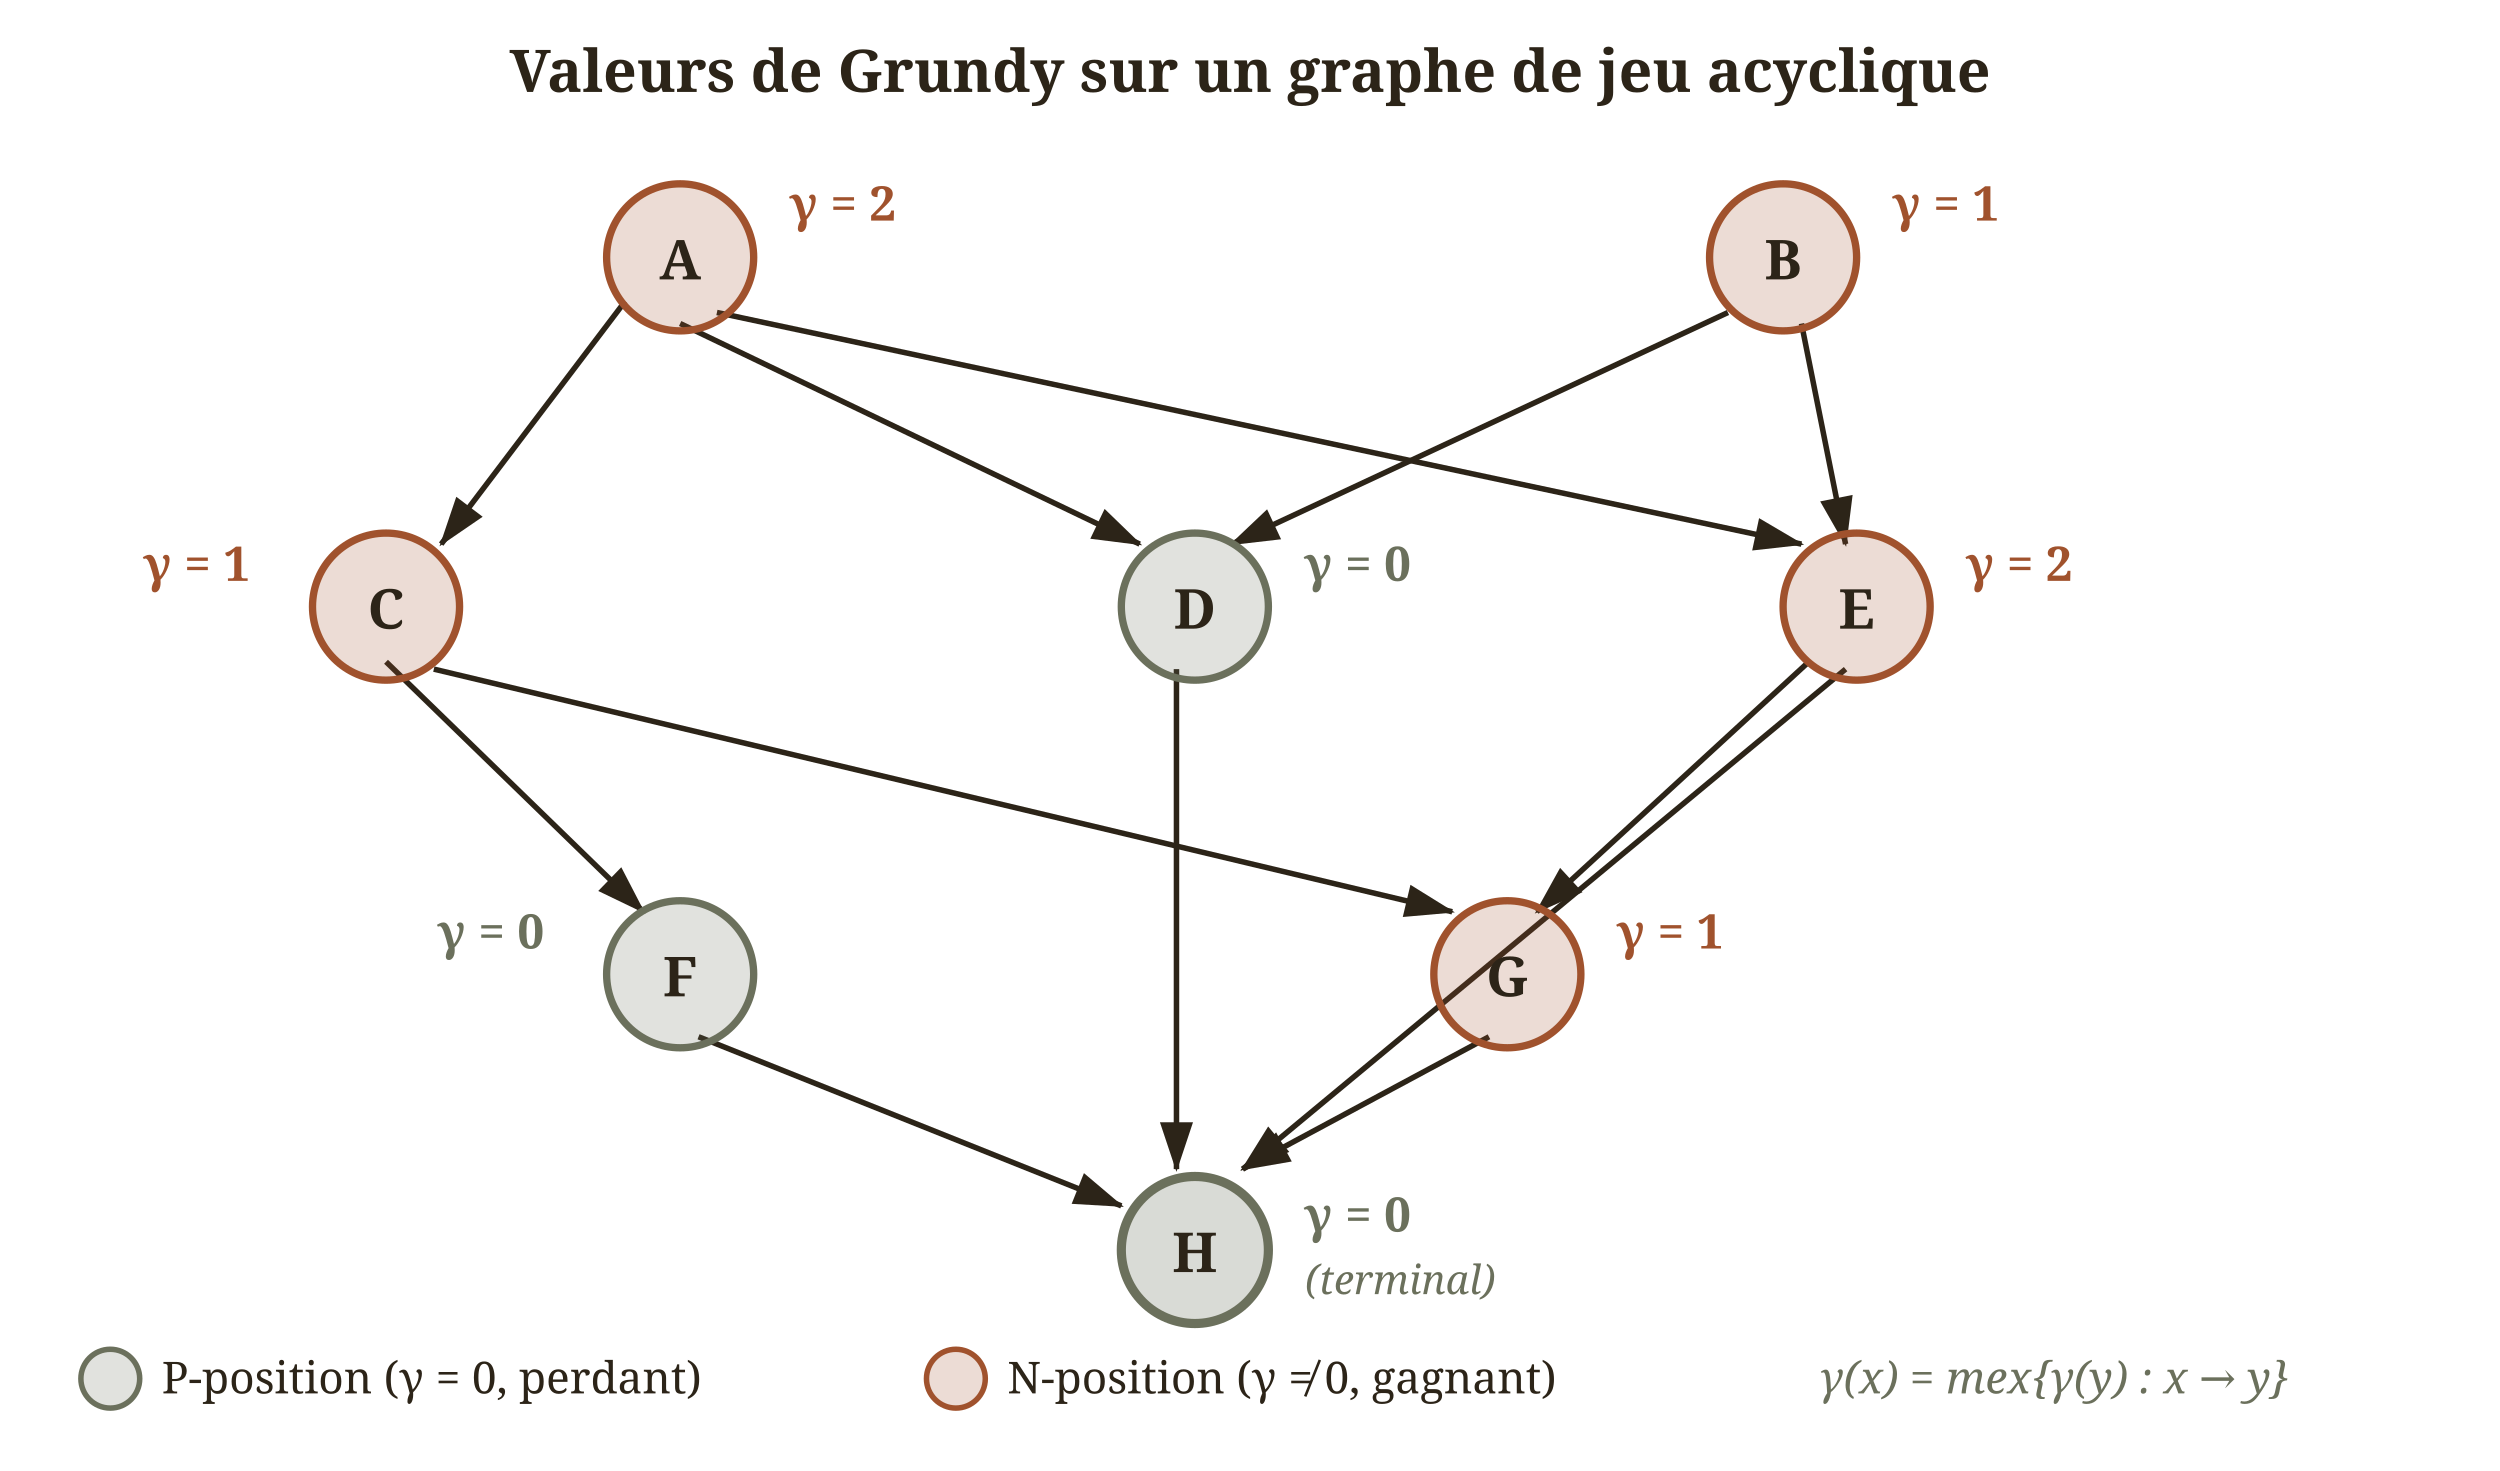
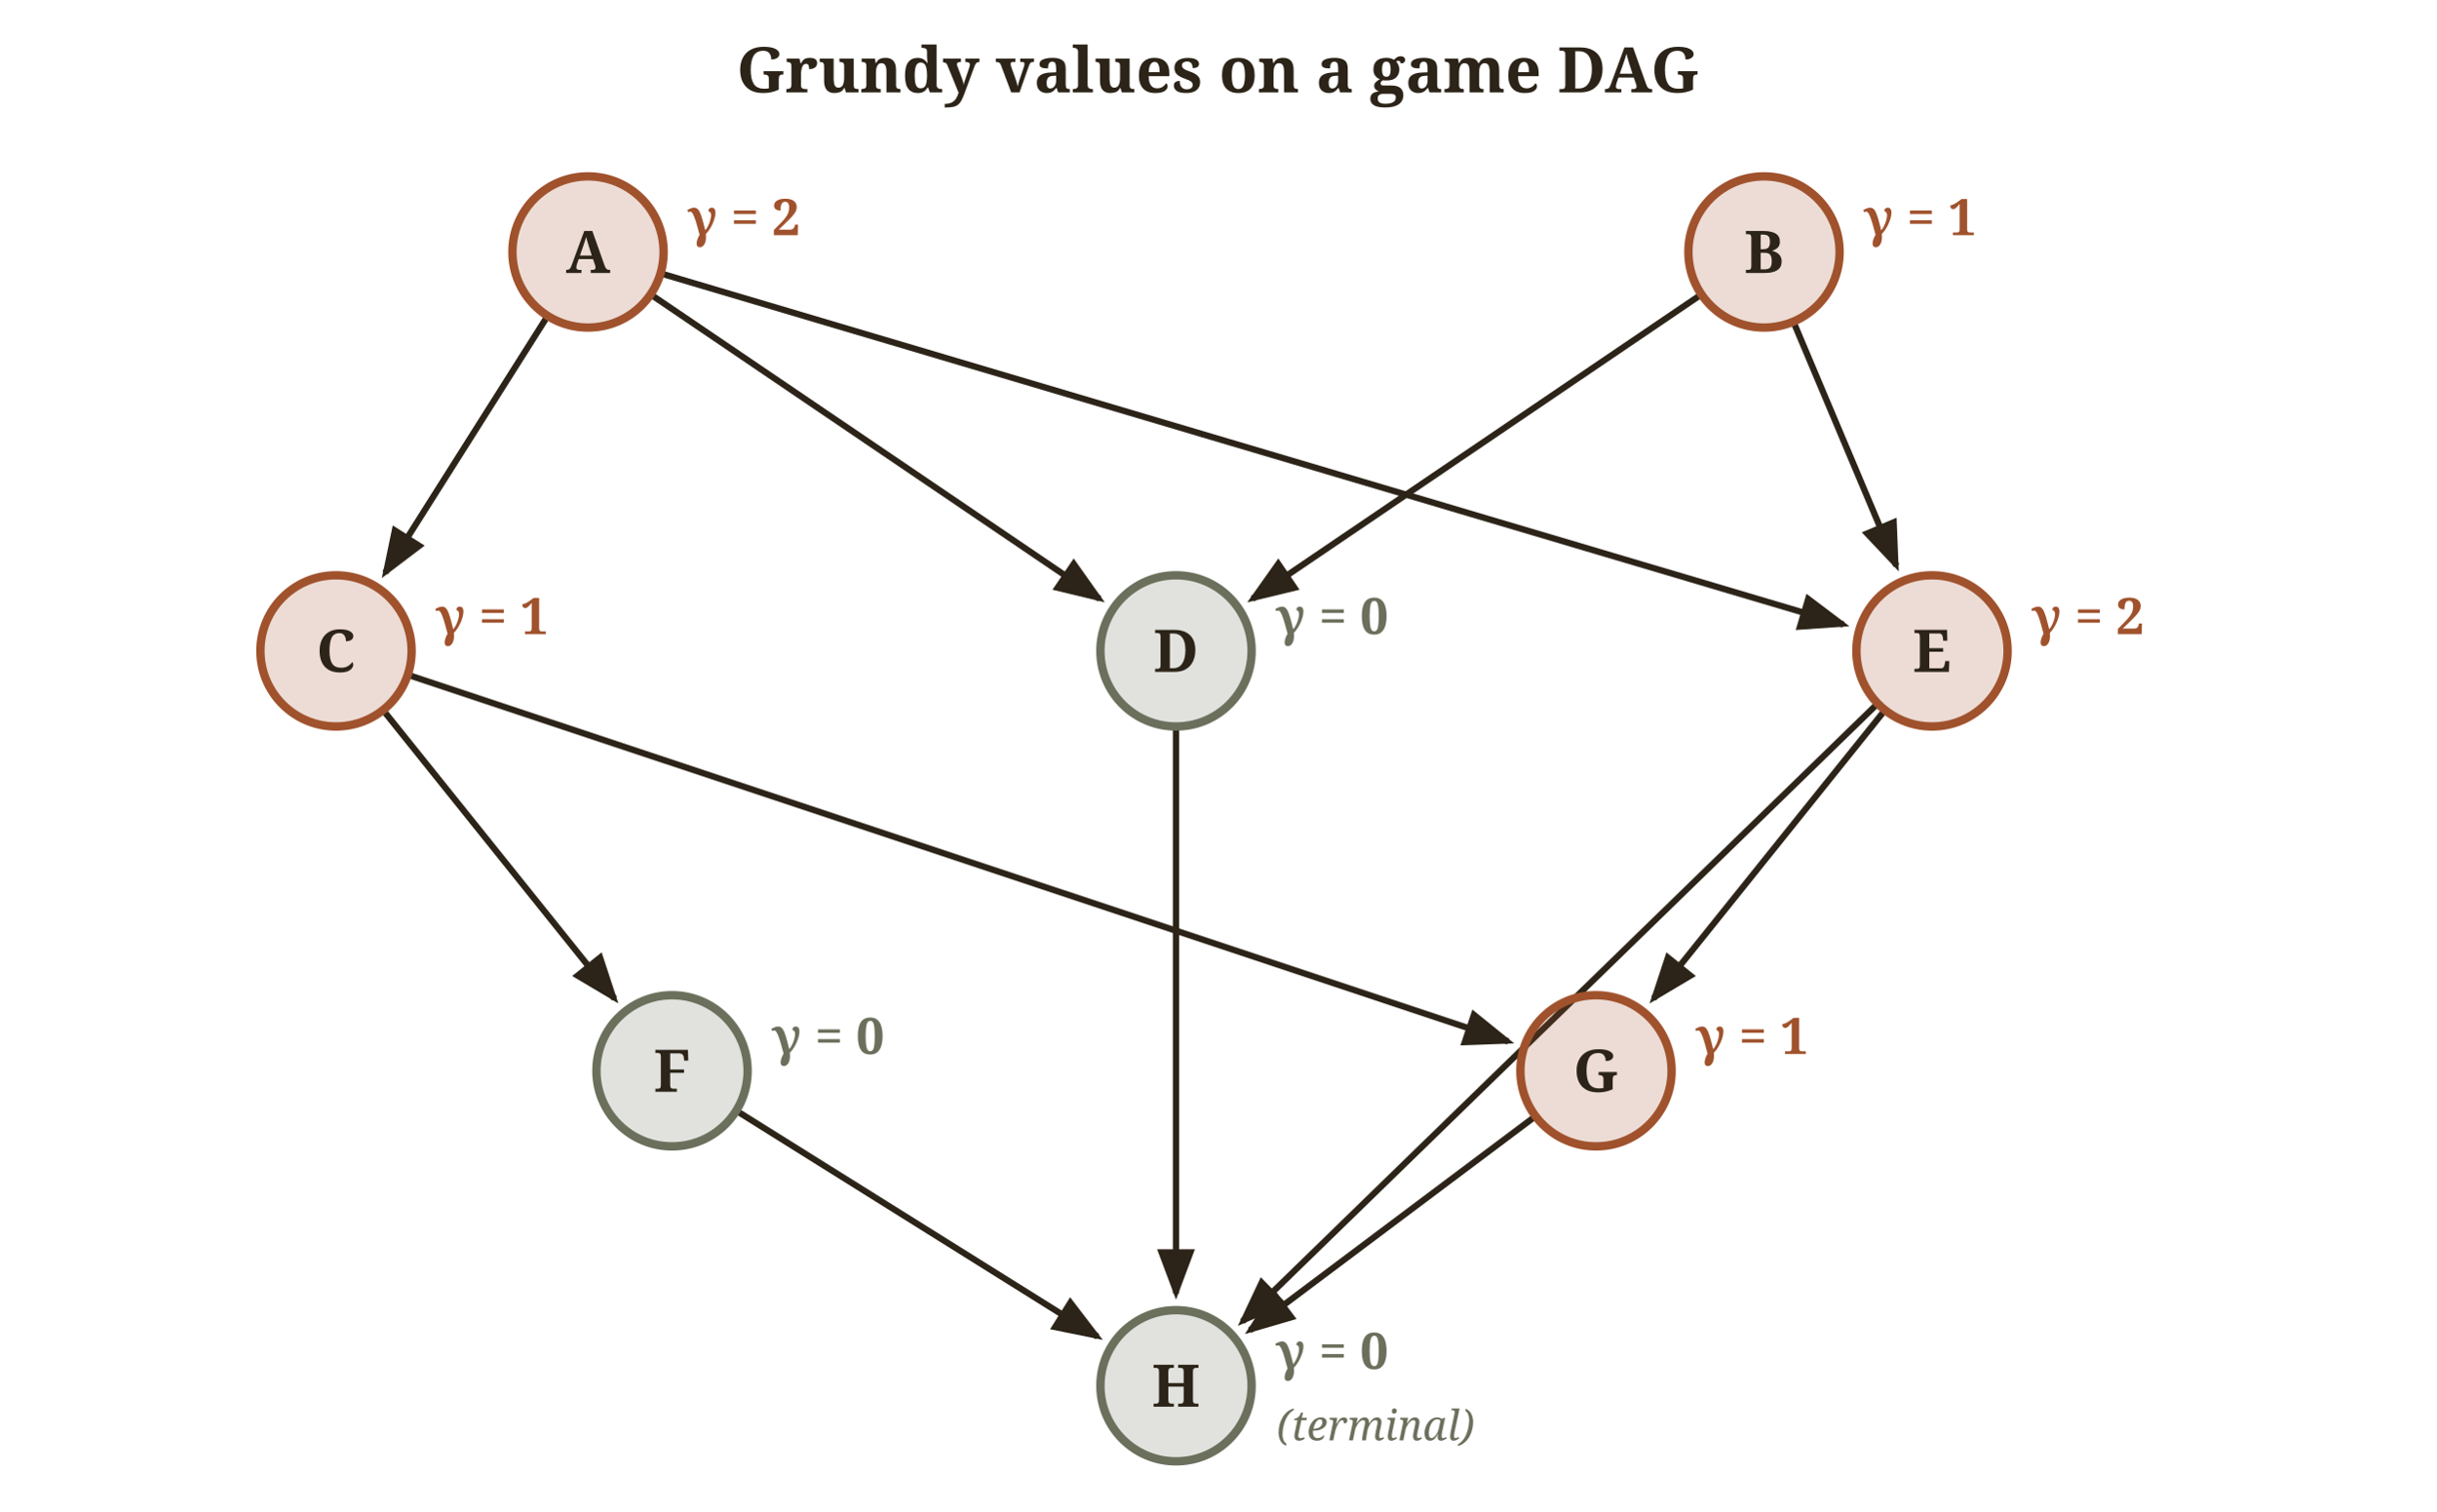
- <svg xmlns="http://www.w3.org/2000/svg" width="680" height="400" viewBox="0 0 680 400">
+ <svg xmlns="http://www.w3.org/2000/svg" width="580" height="360" viewBox="0 0 580 360">
  <defs>
-     <marker id="arrow-g" markerWidth="9" markerHeight="6" refX="8.5" refY="3" orient="auto" markerUnits="strokeWidth">
-       <polygon points="0 0, 9 3, 0 6" fill="#2C2418" />
+     <marker id="g" markerWidth="8" markerHeight="6" refX="7" refY="3" orient="auto">
+       <polygon points="0 0, 8 3, 0 6" fill="#2C2418" />
+     </marker>
+     <marker id="g-accent" markerWidth="8" markerHeight="6" refX="7" refY="3" orient="auto">
+       <polygon points="0 0, 8 3, 0 6" fill="#B8860B" />
+     </marker>
+     <marker id="g-green" markerWidth="8" markerHeight="6" refX="7" refY="3" orient="auto">
+       <polygon points="0 0, 8 3, 0 6" fill="#6B705C" />
+     </marker>
+     <marker id="g-red" markerWidth="8" markerHeight="6" refX="7" refY="3" orient="auto">
+       <polygon points="0 0, 8 3, 0 6" fill="#A0522D" />
    </marker>
  </defs>
-   <text x="340" y="25" text-anchor="middle" font-family="Georgia, serif" font-size="16" fill="#2C2418" font-weight="bold">
-     Valeurs de Grundy sur un graphe de jeu acyclique
-   </text>
-   <line x1="170" y1="82" x2="120" y2="148" stroke="#2C2418" stroke-width="1.5" marker-end="url(#arrow-g)" />
-   <line x1="185" y1="88" x2="310" y2="148" stroke="#2C2418" stroke-width="1.5" marker-end="url(#arrow-g)" />
-   <line x1="195" y1="85" x2="490" y2="148" stroke="#2C2418" stroke-width="1.5" marker-end="url(#arrow-g)" />
-   <line x1="470" y1="85" x2="335" y2="148" stroke="#2C2418" stroke-width="1.5" marker-end="url(#arrow-g)" />
-   <line x1="490" y1="88" x2="502" y2="148" stroke="#2C2418" stroke-width="1.5" marker-end="url(#arrow-g)" />
-   <line x1="105" y1="180" x2="175" y2="248" stroke="#2C2418" stroke-width="1.5" marker-end="url(#arrow-g)" />
-   <line x1="118" y1="182" x2="395" y2="248" stroke="#2C2418" stroke-width="1.5" marker-end="url(#arrow-g)" />
-   <line x1="320" y1="182" x2="320" y2="318" stroke="#2C2418" stroke-width="1.5" marker-end="url(#arrow-g)" />
-   <line x1="492" y1="180" x2="418" y2="248" stroke="#2C2418" stroke-width="1.5" marker-end="url(#arrow-g)" />
-   <line x1="502" y1="182" x2="338" y2="318" stroke="#2C2418" stroke-width="1.5" marker-end="url(#arrow-g)" />
-   <line x1="190" y1="282" x2="305" y2="328" stroke="#2C2418" stroke-width="1.5" marker-end="url(#arrow-g)" />
-   <line x1="405" y1="282" x2="338" y2="318" stroke="#2C2418" stroke-width="1.5" marker-end="url(#arrow-g)" />
-   <circle cx="185" cy="70" r="20" fill="#A0522D" fill-opacity="0.2" stroke="#A0522D" stroke-width="2" />
-   <text x="185" y="76" text-anchor="middle" font-family="Georgia, serif" font-size="15" fill="#2C2418" font-weight="bold">A</text>
-   <text x="215" y="60" text-anchor="start" font-family="Georgia, serif" font-size="13" fill="#A0522D" font-weight="bold">γ = 2</text>
-   <circle cx="485" cy="70" r="20" fill="#A0522D" fill-opacity="0.2" stroke="#A0522D" stroke-width="2" />
-   <text x="485" y="76" text-anchor="middle" font-family="Georgia, serif" font-size="15" fill="#2C2418" font-weight="bold">B</text>
-   <text x="515" y="60" text-anchor="start" font-family="Georgia, serif" font-size="13" fill="#A0522D" font-weight="bold">γ = 1</text>
-   <circle cx="105" cy="165" r="20" fill="#A0522D" fill-opacity="0.2" stroke="#A0522D" stroke-width="2" />
-   <text x="105" y="171" text-anchor="middle" font-family="Georgia, serif" font-size="15" fill="#2C2418" font-weight="bold">C</text>
-   <text x="68" y="158" text-anchor="end" font-family="Georgia, serif" font-size="13" fill="#A0522D" font-weight="bold">γ = 1</text>
-   <circle cx="325" cy="165" r="20" fill="#6B705C" fill-opacity="0.2" stroke="#6B705C" stroke-width="2" />
-   <text x="325" y="171" text-anchor="middle" font-family="Georgia, serif" font-size="15" fill="#2C2418" font-weight="bold">D</text>
-   <text x="355" y="158" text-anchor="start" font-family="Georgia, serif" font-size="13" fill="#6B705C" font-weight="bold">γ = 0</text>
-   <circle cx="505" cy="165" r="20" fill="#A0522D" fill-opacity="0.2" stroke="#A0522D" stroke-width="2" />
-   <text x="505" y="171" text-anchor="middle" font-family="Georgia, serif" font-size="15" fill="#2C2418" font-weight="bold">E</text>
-   <text x="535" y="158" text-anchor="start" font-family="Georgia, serif" font-size="13" fill="#A0522D" font-weight="bold">γ = 2</text>
-   <circle cx="185" cy="265" r="20" fill="#6B705C" fill-opacity="0.2" stroke="#6B705C" stroke-width="2" />
-   <text x="185" y="271" text-anchor="middle" font-family="Georgia, serif" font-size="15" fill="#2C2418" font-weight="bold">F</text>
-   <text x="148" y="258" text-anchor="end" font-family="Georgia, serif" font-size="13" fill="#6B705C" font-weight="bold">γ = 0</text>
-   <circle cx="410" cy="265" r="20" fill="#A0522D" fill-opacity="0.2" stroke="#A0522D" stroke-width="2" />
-   <text x="410" y="271" text-anchor="middle" font-family="Georgia, serif" font-size="15" fill="#2C2418" font-weight="bold">G</text>
-   <text x="440" y="258" text-anchor="start" font-family="Georgia, serif" font-size="13" fill="#A0522D" font-weight="bold">γ = 1</text>
-   <circle cx="325" cy="340" r="20" fill="#6B705C" fill-opacity="0.25" stroke="#6B705C" stroke-width="2.5" />
-   <text x="325" y="346" text-anchor="middle" font-family="Georgia, serif" font-size="15" fill="#2C2418" font-weight="bold">H</text>
-   <text x="355" y="335" text-anchor="start" font-family="Georgia, serif" font-size="13" fill="#6B705C" font-weight="bold">γ = 0</text>
-   <text x="355" y="352" text-anchor="start" font-family="Georgia, serif" font-size="11" fill="#6B705C" font-style="italic">(terminal)</text>
-   <g transform="translate(30, 375)">
-     <circle cx="0" cy="0" r="8" fill="#6B705C" fill-opacity="0.2" stroke="#6B705C" stroke-width="1.5" />
-     <text x="14" y="4" font-family="Georgia, serif" font-size="12" fill="#2C2418">P-position (γ = 0, perdant)</text>
-     <circle cx="230" cy="0" r="8" fill="#A0522D" fill-opacity="0.2" stroke="#A0522D" stroke-width="1.5" />
-     <text x="244" y="4" font-family="Georgia, serif" font-size="12" fill="#2C2418">N-position (γ ≠ 0, gagnant)</text>
-     <text x="465" y="4" font-family="Georgia, serif" font-size="12" fill="#6B705C" font-style="italic">γ(x) = mex{γ(y) : x → y}</text>
-   </g>
+   <text x="290" y="22" text-anchor="middle" font-family="Georgia, serif" font-size="15" fill="#2C2418" font-weight="bold">Grundy values on a game DAG</text>
+   <line x1="130.4" y1="75.2" x2="91.7" y2="136.4" stroke="#2C2418" stroke-width="1.5" marker-end="url(#g)" />
+   <line x1="154.9" y1="70.1" x2="261.8" y2="142.6" stroke="#2C2418" stroke-width="1.5" marker-end="url(#g)" />
+   <line x1="157.3" y1="65.1" x2="438.9" y2="148.7" stroke="#2C2418" stroke-width="1.5" marker-end="url(#g)" />
+   <line x1="405.1" y1="70.1" x2="298.2" y2="142.6" stroke="#2C2418" stroke-width="1.5" marker-end="url(#g)" />
+   <line x1="427.0" y1="76.6" x2="451.5" y2="134.7" stroke="#2C2418" stroke-width="1.5" marker-end="url(#g)" />
+   <line x1="91.2" y1="169.1" x2="146.3" y2="237.8" stroke="#2C2418" stroke-width="1.5" marker-end="url(#g)" />
+   <line x1="97.1" y1="160.7" x2="359.1" y2="248.0" stroke="#2C2418" stroke-width="1.5" marker-end="url(#g)" />
+   <line x1="280.0" y1="173.0" x2="280.0" y2="308.0" stroke="#2C2418" stroke-width="1.5" marker-end="url(#g)" />
+   <line x1="448.8" y1="169.1" x2="393.7" y2="237.8" stroke="#2C2418" stroke-width="1.5" marker-end="url(#g)" />
+   <line x1="447.1" y1="167.5" x2="295.8" y2="314.7" stroke="#2C2418" stroke-width="1.5" marker-end="url(#g)" />
+   <line x1="175.3" y1="264.5" x2="261.3" y2="318.3" stroke="#2C2418" stroke-width="1.5" marker-end="url(#g)" />
+   <line x1="365.6" y1="265.8" x2="297.6" y2="316.8" stroke="#2C2418" stroke-width="1.5" marker-end="url(#g)" />
+   <circle cx="140" cy="60" r="18" fill="#A0522D" fill-opacity="0.2" stroke="#A0522D" stroke-width="2" />
+   <text x="140" y="65" text-anchor="middle" font-family="Georgia, serif" font-size="14" fill="#2C2418" font-weight="bold">A</text>
+   <text x="164" y="56" text-anchor="start" font-family="Georgia, serif" font-size="12" fill="#A0522D" font-weight="bold">γ = 2</text>
+   <circle cx="420" cy="60" r="18" fill="#A0522D" fill-opacity="0.2" stroke="#A0522D" stroke-width="2" />
+   <text x="420" y="65" text-anchor="middle" font-family="Georgia, serif" font-size="14" fill="#2C2418" font-weight="bold">B</text>
+   <text x="444" y="56" text-anchor="start" font-family="Georgia, serif" font-size="12" fill="#A0522D" font-weight="bold">γ = 1</text>
+   <circle cx="80" cy="155" r="18" fill="#A0522D" fill-opacity="0.2" stroke="#A0522D" stroke-width="2" />
+   <text x="80" y="160" text-anchor="middle" font-family="Georgia, serif" font-size="14" fill="#2C2418" font-weight="bold">C</text>
+   <text x="104" y="151" text-anchor="start" font-family="Georgia, serif" font-size="12" fill="#A0522D" font-weight="bold">γ = 1</text>
+   <circle cx="280" cy="155" r="18" fill="#6B705C" fill-opacity="0.2" stroke="#6B705C" stroke-width="2" />
+   <text x="280" y="160" text-anchor="middle" font-family="Georgia, serif" font-size="14" fill="#2C2418" font-weight="bold">D</text>
+   <text x="304" y="151" text-anchor="start" font-family="Georgia, serif" font-size="12" fill="#6B705C" font-weight="bold">γ = 0</text>
+   <circle cx="460" cy="155" r="18" fill="#A0522D" fill-opacity="0.2" stroke="#A0522D" stroke-width="2" />
+   <text x="460" y="160" text-anchor="middle" font-family="Georgia, serif" font-size="14" fill="#2C2418" font-weight="bold">E</text>
+   <text x="484" y="151" text-anchor="start" font-family="Georgia, serif" font-size="12" fill="#A0522D" font-weight="bold">γ = 2</text>
+   <circle cx="160" cy="255" r="18" fill="#6B705C" fill-opacity="0.2" stroke="#6B705C" stroke-width="2" />
+   <text x="160" y="260" text-anchor="middle" font-family="Georgia, serif" font-size="14" fill="#2C2418" font-weight="bold">F</text>
+   <text x="184" y="251" text-anchor="start" font-family="Georgia, serif" font-size="12" fill="#6B705C" font-weight="bold">γ = 0</text>
+   <circle cx="380" cy="255" r="18" fill="#A0522D" fill-opacity="0.2" stroke="#A0522D" stroke-width="2" />
+   <text x="380" y="260" text-anchor="middle" font-family="Georgia, serif" font-size="14" fill="#2C2418" font-weight="bold">G</text>
+   <text x="404" y="251" text-anchor="start" font-family="Georgia, serif" font-size="12" fill="#A0522D" font-weight="bold">γ = 1</text>
+   <circle cx="280" cy="330" r="18" fill="#6B705C" fill-opacity="0.2" stroke="#6B705C" stroke-width="2" />
+   <text x="280" y="335" text-anchor="middle" font-family="Georgia, serif" font-size="14" fill="#2C2418" font-weight="bold">H</text>
+   <text x="304" y="326" text-anchor="start" font-family="Georgia, serif" font-size="12" fill="#6B705C" font-weight="bold">γ = 0</text>
+   <text x="304" y="343" text-anchor="start" font-family="Georgia, serif" font-size="10" fill="#6B705C" font-style="italic">(terminal)</text>
</svg>
